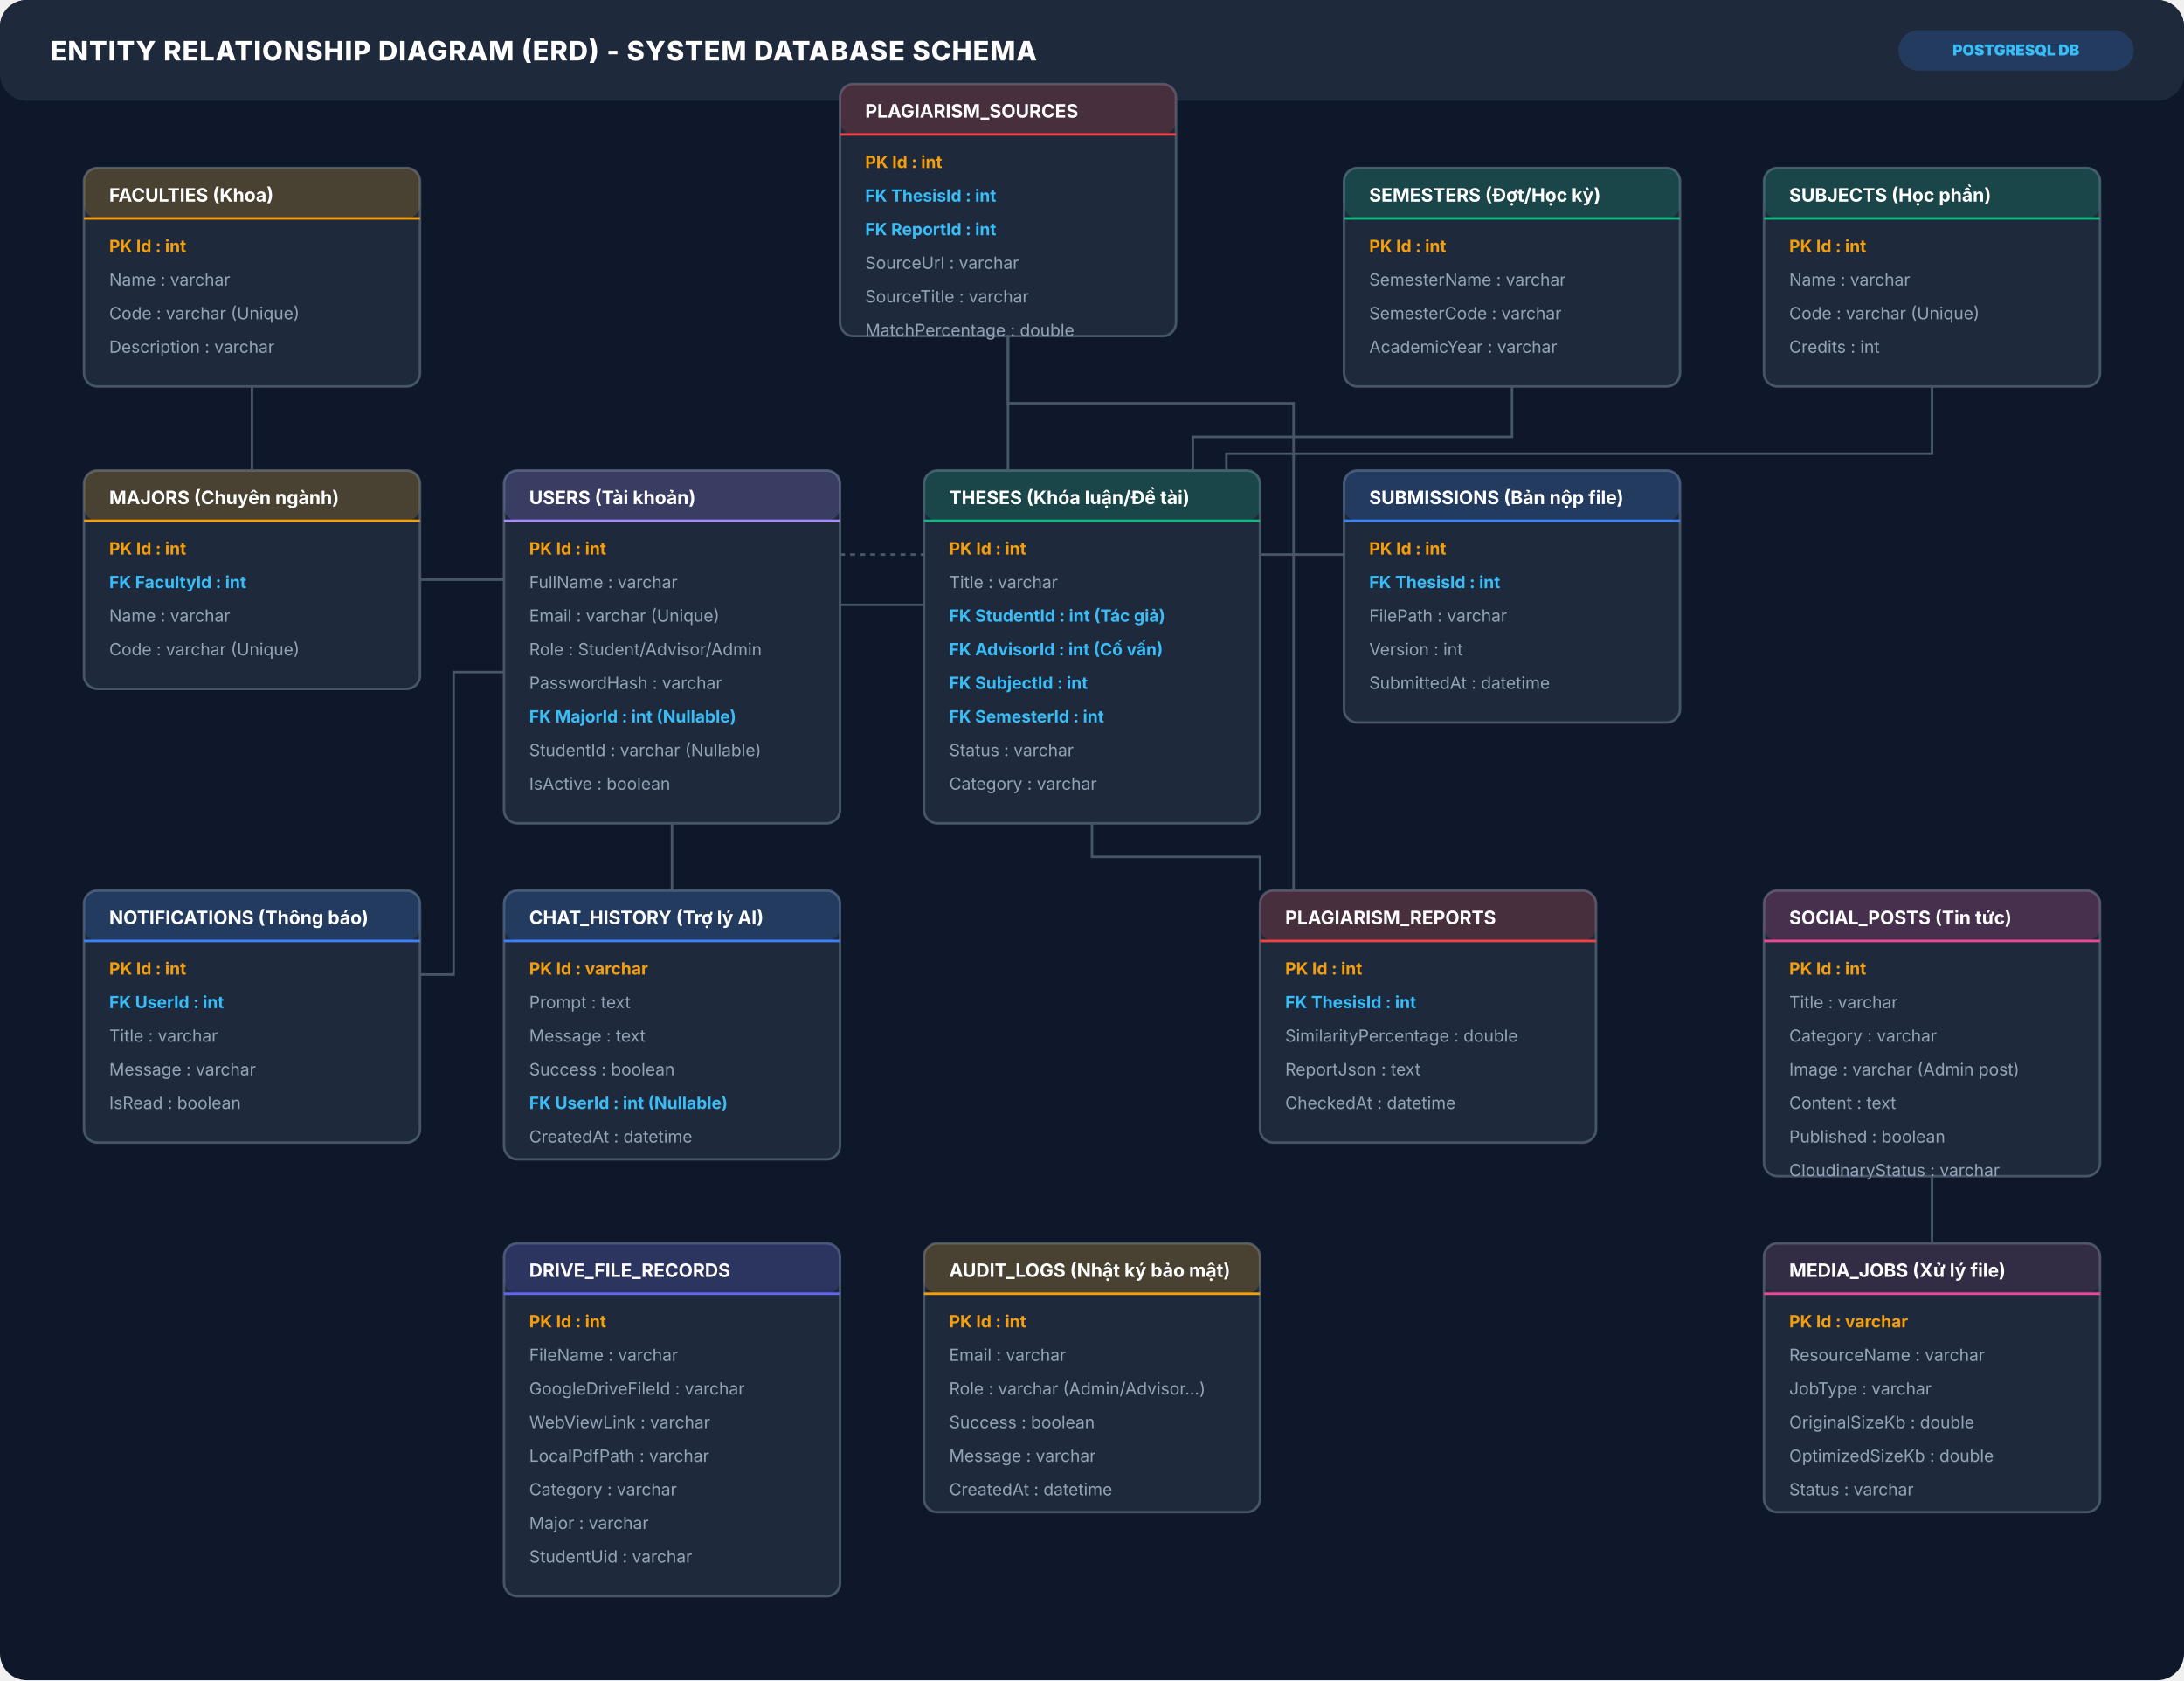
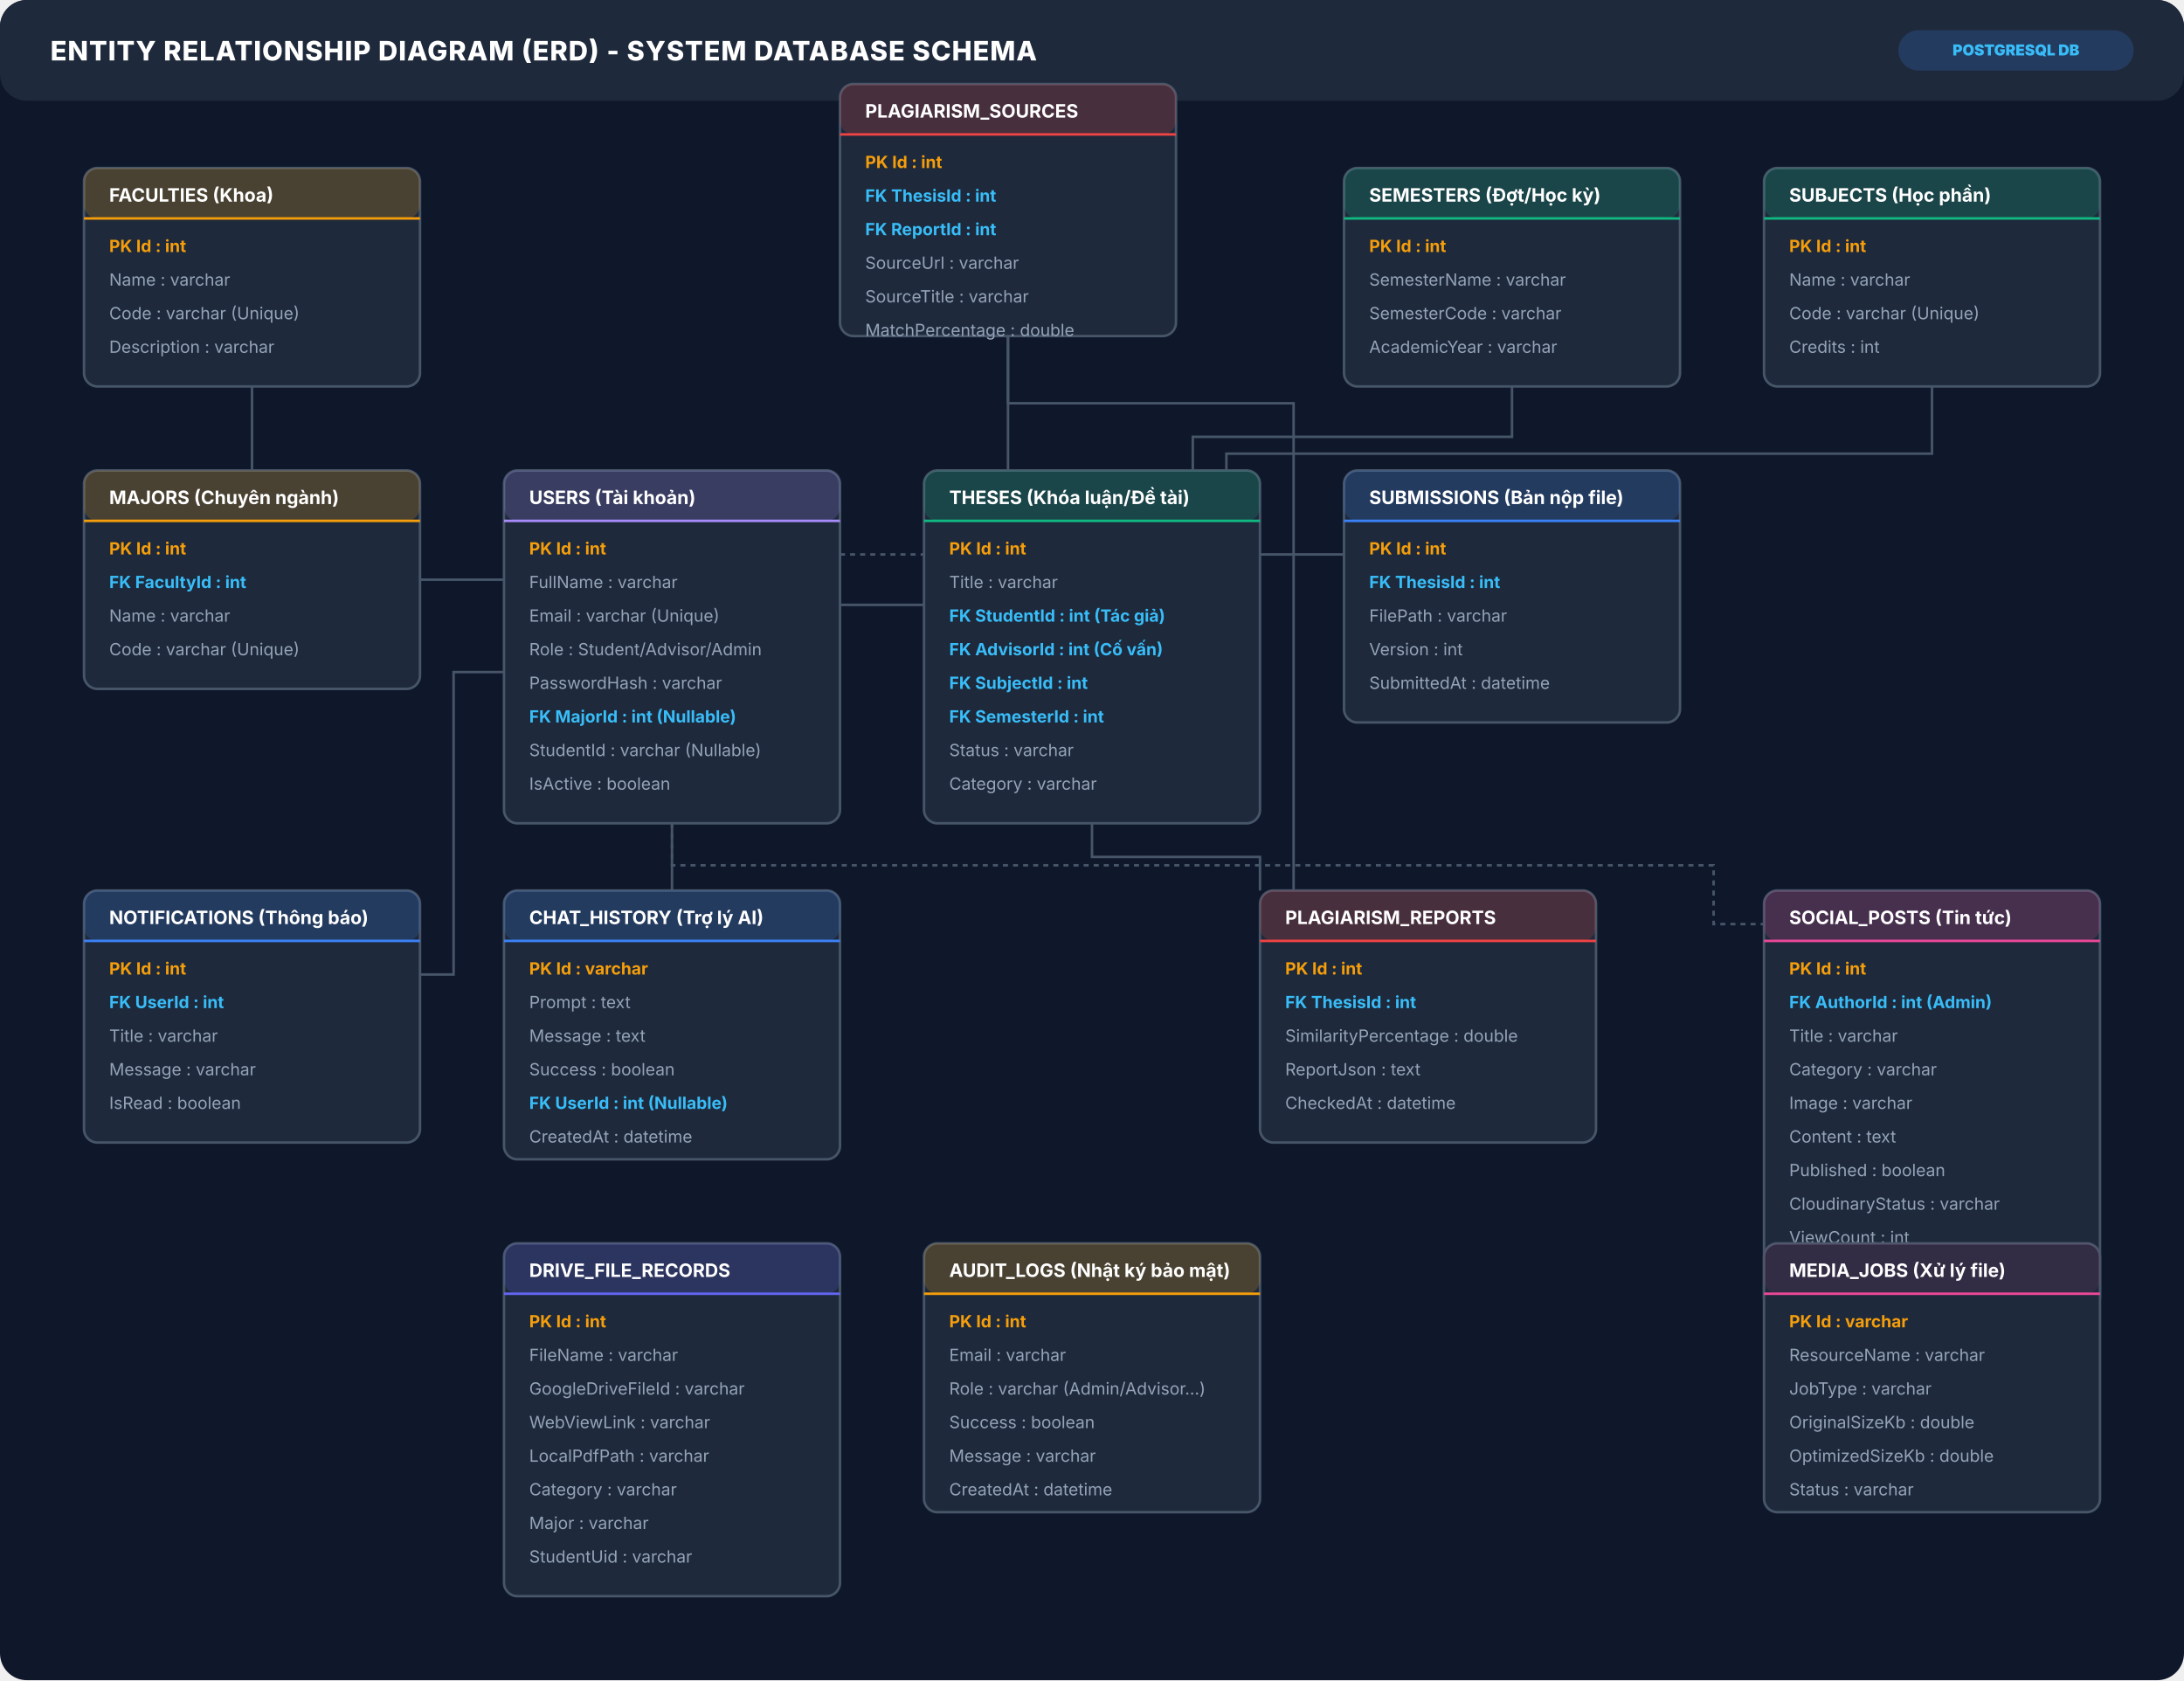
<svg xmlns="http://www.w3.org/2000/svg" viewBox="0 0 1300 1000" width="1300" height="1000">
  <style>
        .title { font-family: 'Inter', sans-serif; font-size: 16px; font-weight: 800; fill: #ffffff; letter-spacing: 0.5px; }
        .table-title { font-family: 'Inter', sans-serif; font-size: 11px; font-weight: bold; fill: #ffffff; }
        .field { font-family: 'Inter', sans-serif; font-size: 10px; fill: #94a3b8; }
        .pk { fill: #f59e0b; font-weight: bold; }
        .fk { fill: #38bdf8; font-weight: bold; }
        .conn { stroke: #475569; stroke-width: 1.5; fill: none; }
        .conn-label { font-family: 'Inter', sans-serif; font-size: 9px; fill: #64748b; }
      </style>
  <rect width="100%" height="100%" fill="#0f172a" rx="16" />
  <rect width="100%" height="60" fill="#1e293b" rx="16" />
  <text x="30" y="36" class="title">ENTITY RELATIONSHIP DIAGRAM (ERD) - SYSTEM DATABASE SCHEMA</text>
  <rect x="1130" y="18" width="140" height="24" rx="12" fill="#3b82f6" opacity="0.2" />
  <text x="1200" y="33" fill="#38bdf8" font-family="Inter, sans-serif" font-size="9" font-weight="900" text-anchor="middle">POSTGRESQL DB</text>
  <path d="M 150 230 V 280" class="conn" />
  <path d="M 250 345 H 300" class="conn" />
  <path d="M 300 400 H 270 V 580 H 250" class="conn" />
  <path d="M 400 490 V 530" class="conn" />
  <path d="M 500 330 H 550" class="conn" stroke-dasharray="3 3" />
  <path d="M 500 360 H 550" class="conn" />
  <path d="M 900 230 V 260 H 710 V 280" class="conn" />
  <path d="M 1150 230 V 270 H 730 V 280" class="conn" />
  <path d="M 750 330 H 800" class="conn" />
  <path d="M 650 490 V 510 H 750 V 530" class="conn" />
  <path d="M 770 530 V 240 H 600 V 200" class="conn" />
  <path d="M 600 280 V 200" class="conn" />
  <path d="M 1150 700 V 740" class="conn" />
+   <path d="M 400 490 V 515 H 1020 V 550 H 1050" class="conn" stroke-dasharray="3 3" />
  <g transform="translate(50, 100)">
    <rect width="200" height="130" rx="8" ry="8" fill="#1e293b" stroke="#475569" stroke-width="1.5" />
    <rect width="200" height="30" rx="8" ry="8" fill="#f59e0b" opacity="0.2" />
    <line x1="0" y1="30" x2="200" y2="30" stroke="#f59e0b" stroke-width="1.5" />
    <text x="15" y="20" class="table-title">FACULTIES (Khoa)</text>
    <text x="15" y="50" class="field pk">PK  Id : int</text>
    <text x="15" y="70" class="field">    Name : varchar</text>
    <text x="15" y="90" class="field">    Code : varchar (Unique)</text>
    <text x="15" y="110" class="field">    Description : varchar</text>
  </g>
  <g transform="translate(50, 280)">
    <rect width="200" height="130" rx="8" ry="8" fill="#1e293b" stroke="#475569" stroke-width="1.5" />
    <rect width="200" height="30" rx="8" ry="8" fill="#f59e0b" opacity="0.2" />
    <line x1="0" y1="30" x2="200" y2="30" stroke="#f59e0b" stroke-width="1.5" />
    <text x="15" y="20" class="table-title">MAJORS (Chuyên ngành)</text>
    <text x="15" y="50" class="field pk">PK  Id : int</text>
    <text x="15" y="70" class="field fk">FK  FacultyId : int</text>
    <text x="15" y="90" class="field">    Name : varchar</text>
    <text x="15" y="110" class="field">    Code : varchar (Unique)</text>
  </g>
  <g transform="translate(500, 50)">
    <rect width="200" height="150" rx="8" ry="8" fill="#1e293b" stroke="#475569" stroke-width="1.5" />
    <rect width="200" height="30" rx="8" ry="8" fill="#ef4444" opacity="0.2" />
    <line x1="0" y1="30" x2="200" y2="30" stroke="#ef4444" stroke-width="1.5" />
    <text x="15" y="20" class="table-title">PLAGIARISM_SOURCES</text>
    <text x="15" y="50" class="field pk">PK  Id : int</text>
    <text x="15" y="70" class="field fk">FK  ThesisId : int</text>
    <text x="15" y="90" class="field fk">FK  ReportId : int</text>
    <text x="15" y="110" class="field">    SourceUrl : varchar</text>
    <text x="15" y="130" class="field">    SourceTitle : varchar</text>
    <text x="15" y="150" class="field">    MatchPercentage : double</text>
  </g>
  <g transform="translate(800, 100)">
    <rect width="200" height="130" rx="8" ry="8" fill="#1e293b" stroke="#475569" stroke-width="1.5" />
    <rect width="200" height="30" rx="8" ry="8" fill="#10b981" opacity="0.2" />
    <line x1="0" y1="30" x2="200" y2="30" stroke="#10b981" stroke-width="1.5" />
    <text x="15" y="20" class="table-title">SEMESTERS (Đợt/Học kỳ)</text>
    <text x="15" y="50" class="field pk">PK  Id : int</text>
    <text x="15" y="70" class="field">    SemesterName : varchar</text>
    <text x="15" y="90" class="field">    SemesterCode : varchar</text>
    <text x="15" y="110" class="field">    AcademicYear : varchar</text>
  </g>
  <g transform="translate(1050, 100)">
    <rect width="200" height="130" rx="8" ry="8" fill="#1e293b" stroke="#475569" stroke-width="1.5" />
    <rect width="200" height="30" rx="8" ry="8" fill="#10b981" opacity="0.2" />
    <line x1="0" y1="30" x2="200" y2="30" stroke="#10b981" stroke-width="1.5" />
    <text x="15" y="20" class="table-title">SUBJECTS (Học phần)</text>
    <text x="15" y="50" class="field pk">PK  Id : int</text>
    <text x="15" y="70" class="field">    Name : varchar</text>
    <text x="15" y="90" class="field">    Code : varchar (Unique)</text>
    <text x="15" y="110" class="field">    Credits : int</text>
  </g>
  <g transform="translate(300, 280)">
    <rect width="200" height="210" rx="8" ry="8" fill="#1e293b" stroke="#475569" stroke-width="1.5" />
    <rect width="200" height="30" rx="8" ry="8" fill="#a78bfa" opacity="0.2" />
    <line x1="0" y1="30" x2="200" y2="30" stroke="#a78bfa" stroke-width="1.5" />
    <text x="15" y="20" class="table-title">USERS (Tài khoản)</text>
    <text x="15" y="50" class="field pk">PK  Id : int</text>
    <text x="15" y="70" class="field">    FullName : varchar</text>
    <text x="15" y="90" class="field">    Email : varchar (Unique)</text>
    <text x="15" y="110" class="field">    Role : Student/Advisor/Admin</text>
    <text x="15" y="130" class="field">    PasswordHash : varchar</text>
    <text x="15" y="150" class="field fk">FK  MajorId : int (Nullable)</text>
    <text x="15" y="170" class="field">    StudentId : varchar (Nullable)</text>
    <text x="15" y="190" class="field">    IsActive : boolean</text>
  </g>
  <g transform="translate(550, 280)">
    <rect width="200" height="210" rx="8" ry="8" fill="#1e293b" stroke="#475569" stroke-width="1.5" />
    <rect width="200" height="30" rx="8" ry="8" fill="#10b981" opacity="0.2" />
    <line x1="0" y1="30" x2="200" y2="30" stroke="#10b981" stroke-width="1.5" />
    <text x="15" y="20" class="table-title">THESES (Khóa luận/Đề tài)</text>
    <text x="15" y="50" class="field pk">PK  Id : int</text>
    <text x="15" y="70" class="field">    Title : varchar</text>
    <text x="15" y="90" class="field fk">FK  StudentId : int (Tác giả)</text>
    <text x="15" y="110" class="field fk">FK  AdvisorId : int (Cố vấn)</text>
    <text x="15" y="130" class="field fk">FK  SubjectId : int</text>
    <text x="15" y="150" class="field fk">FK  SemesterId : int</text>
    <text x="15" y="170" class="field">    Status : varchar</text>
    <text x="15" y="190" class="field">    Category : varchar</text>
  </g>
  <g transform="translate(800, 280)">
    <rect width="200" height="150" rx="8" ry="8" fill="#1e293b" stroke="#475569" stroke-width="1.5" />
    <rect width="200" height="30" rx="8" ry="8" fill="#3b82f6" opacity="0.2" />
    <line x1="0" y1="30" x2="200" y2="30" stroke="#3b82f6" stroke-width="1.5" />
    <text x="15" y="20" class="table-title">SUBMISSIONS (Bản nộp file)</text>
    <text x="15" y="50" class="field pk">PK  Id : int</text>
    <text x="15" y="70" class="field fk">FK  ThesisId : int</text>
    <text x="15" y="90" class="field">    FilePath : varchar</text>
    <text x="15" y="110" class="field">    Version : int</text>
    <text x="15" y="130" class="field">    SubmittedAt : datetime</text>
  </g>
  <g transform="translate(50, 530)">
    <rect width="200" height="150" rx="8" ry="8" fill="#1e293b" stroke="#475569" stroke-width="1.5" />
    <rect width="200" height="30" rx="8" ry="8" fill="#3b82f6" opacity="0.2" />
    <line x1="0" y1="30" x2="200" y2="30" stroke="#3b82f6" stroke-width="1.5" />
    <text x="15" y="20" class="table-title">NOTIFICATIONS (Thông báo)</text>
    <text x="15" y="50" class="field pk">PK  Id : int</text>
    <text x="15" y="70" class="field fk">FK  UserId : int</text>
    <text x="15" y="90" class="field">    Title : varchar</text>
    <text x="15" y="110" class="field">    Message : varchar</text>
    <text x="15" y="130" class="field">    IsRead : boolean</text>
  </g>
  <g transform="translate(300, 530)">
    <rect width="200" height="160" rx="8" ry="8" fill="#1e293b" stroke="#475569" stroke-width="1.5" />
    <rect width="200" height="30" rx="8" ry="8" fill="#3b82f6" opacity="0.2" />
    <line x1="0" y1="30" x2="200" y2="30" stroke="#3b82f6" stroke-width="1.5" />
    <text x="15" y="20" class="table-title">CHAT_HISTORY (Trợ lý AI)</text>
    <text x="15" y="50" class="field pk">PK  Id : varchar</text>
    <text x="15" y="70" class="field">    Prompt : text</text>
    <text x="15" y="90" class="field">    Message : text</text>
    <text x="15" y="110" class="field">    Success : boolean</text>
    <text x="15" y="130" class="field fk">FK  UserId : int (Nullable)</text>
    <text x="15" y="150" class="field">    CreatedAt : datetime</text>
  </g>
  <g transform="translate(750, 530)">
    <rect width="200" height="150" rx="8" ry="8" fill="#1e293b" stroke="#475569" stroke-width="1.5" />
    <rect width="200" height="30" rx="8" ry="8" fill="#ef4444" opacity="0.2" />
    <line x1="0" y1="30" x2="200" y2="30" stroke="#ef4444" stroke-width="1.5" />
    <text x="15" y="20" class="table-title">PLAGIARISM_REPORTS</text>
    <text x="15" y="50" class="field pk">PK  Id : int</text>
    <text x="15" y="70" class="field fk">FK  ThesisId : int</text>
    <text x="15" y="90" class="field">    SimilarityPercentage : double</text>
    <text x="15" y="110" class="field">    ReportJson : text</text>
    <text x="15" y="130" class="field">    CheckedAt : datetime</text>
  </g>
  <g transform="translate(1050, 530)">
-     <rect width="200" height="170" rx="8" ry="8" fill="#1e293b" stroke="#475569" stroke-width="1.5" />
+     <rect width="200" height="250" rx="8" ry="8" fill="#1e293b" stroke="#475569" stroke-width="1.5" />
    <rect width="200" height="30" rx="8" ry="8" fill="#ec4899" opacity="0.2" />
    <line x1="0" y1="30" x2="200" y2="30" stroke="#ec4899" stroke-width="1.5" />
    <text x="15" y="20" class="table-title">SOCIAL_POSTS (Tin tức)</text>
    <text x="15" y="50" class="field pk">PK  Id : int</text>
-     <text x="15" y="70" class="field">    Title : varchar</text>
-     <text x="15" y="90" class="field">    Category : varchar</text>
-     <text x="15" y="110" class="field">    Image : varchar (Admin post)</text>
-     <text x="15" y="130" class="field">    Content : text</text>
-     <text x="15" y="150" class="field">    Published : boolean</text>
-     <text x="15" y="170" class="field">    CloudinaryStatus : varchar</text>
+     <text x="15" y="70" class="field fk">FK  AuthorId : int (Admin)</text>
+     <text x="15" y="90" class="field">    Title : varchar</text>
+     <text x="15" y="110" class="field">    Category : varchar</text>
+     <text x="15" y="130" class="field">    Image : varchar</text>
+     <text x="15" y="150" class="field">    Content : text</text>
+     <text x="15" y="170" class="field">    Published : boolean</text>
+     <text x="15" y="190" class="field">    CloudinaryStatus : varchar</text>
+     <text x="15" y="210" class="field">    ViewCount : int</text>
+     <text x="15" y="230" class="field">    LikesCount : int</text>
  </g>
  <g transform="translate(300, 740)">
    <rect width="200" height="210" rx="8" ry="8" fill="#1e293b" stroke="#475569" stroke-width="1.5" />
    <rect width="200" height="30" rx="8" ry="8" fill="#6366f1" opacity="0.2" />
    <line x1="0" y1="30" x2="200" y2="30" stroke="#6366f1" stroke-width="1.5" />
    <text x="15" y="20" class="table-title">DRIVE_FILE_RECORDS</text>
    <text x="15" y="50" class="field pk">PK  Id : int</text>
    <text x="15" y="70" class="field">    FileName : varchar</text>
    <text x="15" y="90" class="field">    GoogleDriveFileId : varchar</text>
    <text x="15" y="110" class="field">    WebViewLink : varchar</text>
    <text x="15" y="130" class="field">    LocalPdfPath : varchar</text>
    <text x="15" y="150" class="field">    Category : varchar</text>
    <text x="15" y="170" class="field">    Major : varchar</text>
    <text x="15" y="190" class="field">    StudentUid : varchar</text>
  </g>
  <g transform="translate(550, 740)">
    <rect width="200" height="160" rx="8" ry="8" fill="#1e293b" stroke="#475569" stroke-width="1.5" />
    <rect width="200" height="30" rx="8" ry="8" fill="#f59e0b" opacity="0.2" />
    <line x1="0" y1="30" x2="200" y2="30" stroke="#f59e0b" stroke-width="1.5" />
    <text x="15" y="20" class="table-title">AUDIT_LOGS (Nhật ký bảo mật)</text>
    <text x="15" y="50" class="field pk">PK  Id : int</text>
    <text x="15" y="70" class="field">    Email : varchar</text>
    <text x="15" y="90" class="field">    Role : varchar (Admin/Advisor...)</text>
    <text x="15" y="110" class="field">    Success : boolean</text>
    <text x="15" y="130" class="field">    Message : varchar</text>
    <text x="15" y="150" class="field">    CreatedAt : datetime</text>
  </g>
  <g transform="translate(1050, 740)">
    <rect width="200" height="160" rx="8" ry="8" fill="#1e293b" stroke="#475569" stroke-width="1.5" />
    <rect width="200" height="30" rx="8" ry="8" fill="#ec4899" opacity="0.1" />
    <line x1="0" y1="30" x2="200" y2="30" stroke="#ec4899" stroke-width="1.5" />
    <text x="15" y="20" class="table-title">MEDIA_JOBS (Xử lý file)</text>
    <text x="15" y="50" class="field pk">PK  Id : varchar</text>
    <text x="15" y="70" class="field">    ResourceName : varchar</text>
    <text x="15" y="90" class="field">    JobType : varchar</text>
    <text x="15" y="110" class="field">    OriginalSizeKb : double</text>
    <text x="15" y="130" class="field">    OptimizedSizeKb : double</text>
    <text x="15" y="150" class="field">    Status : varchar</text>
  </g>
</svg>
